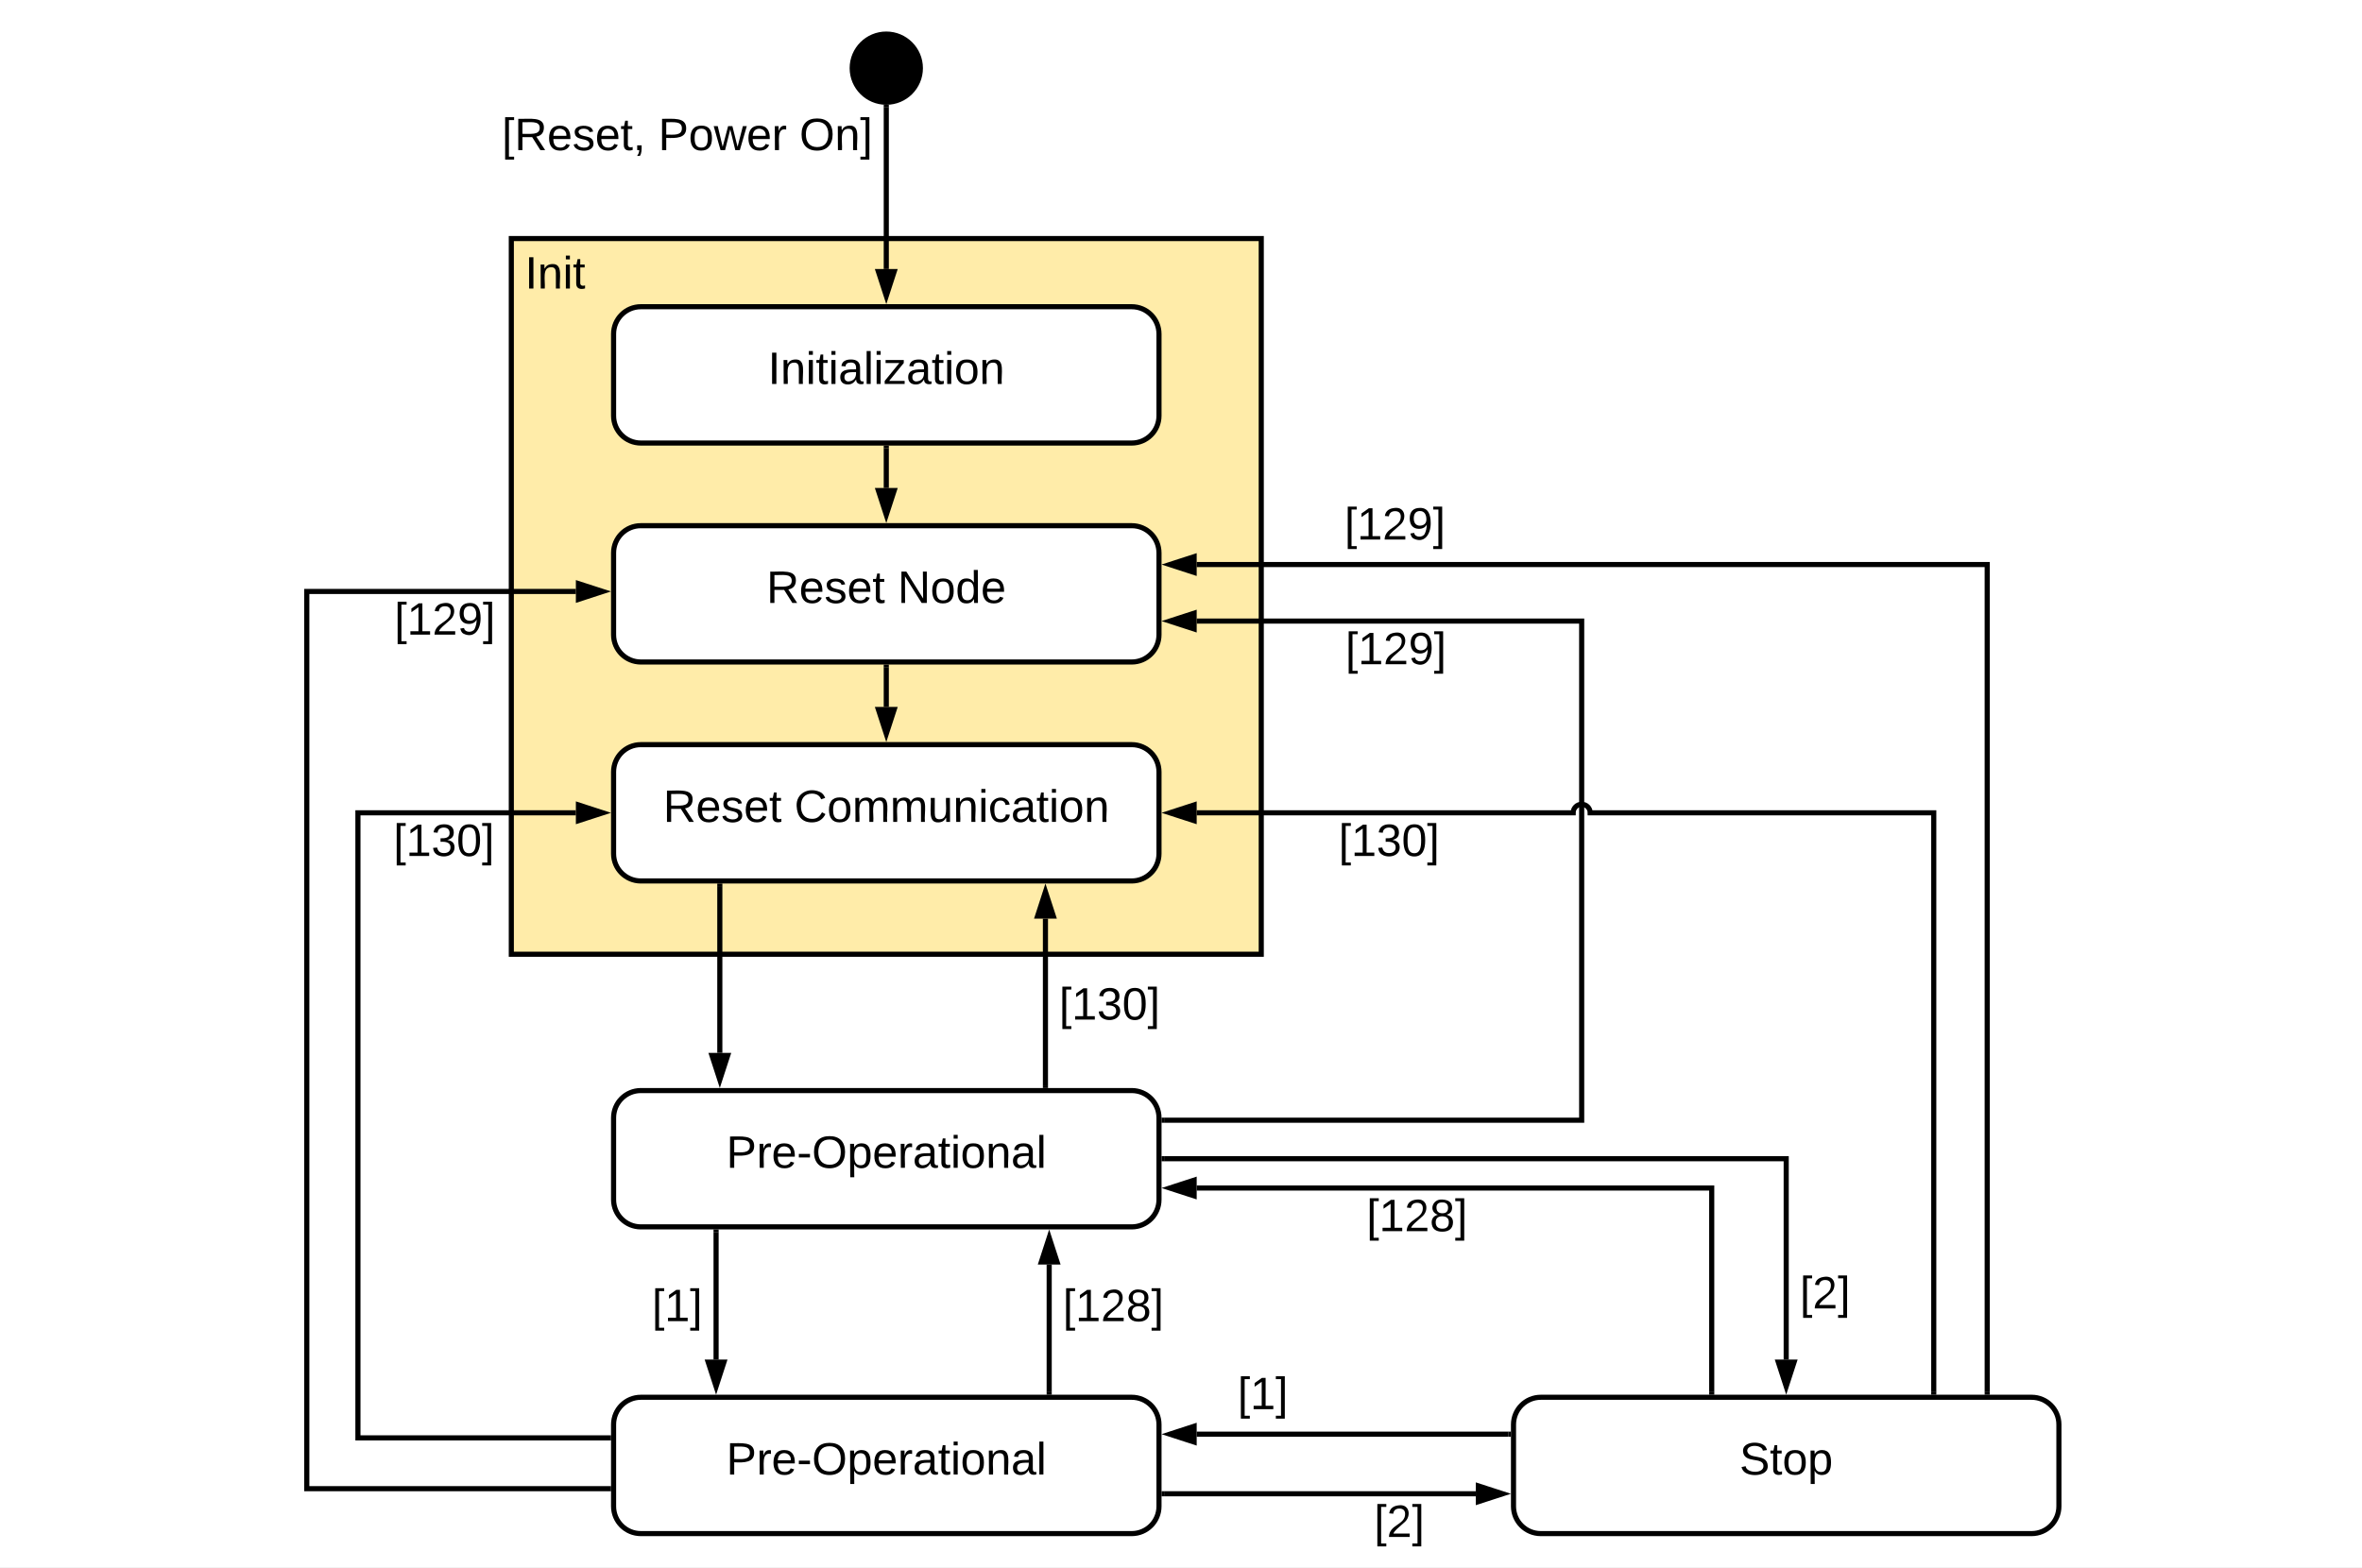
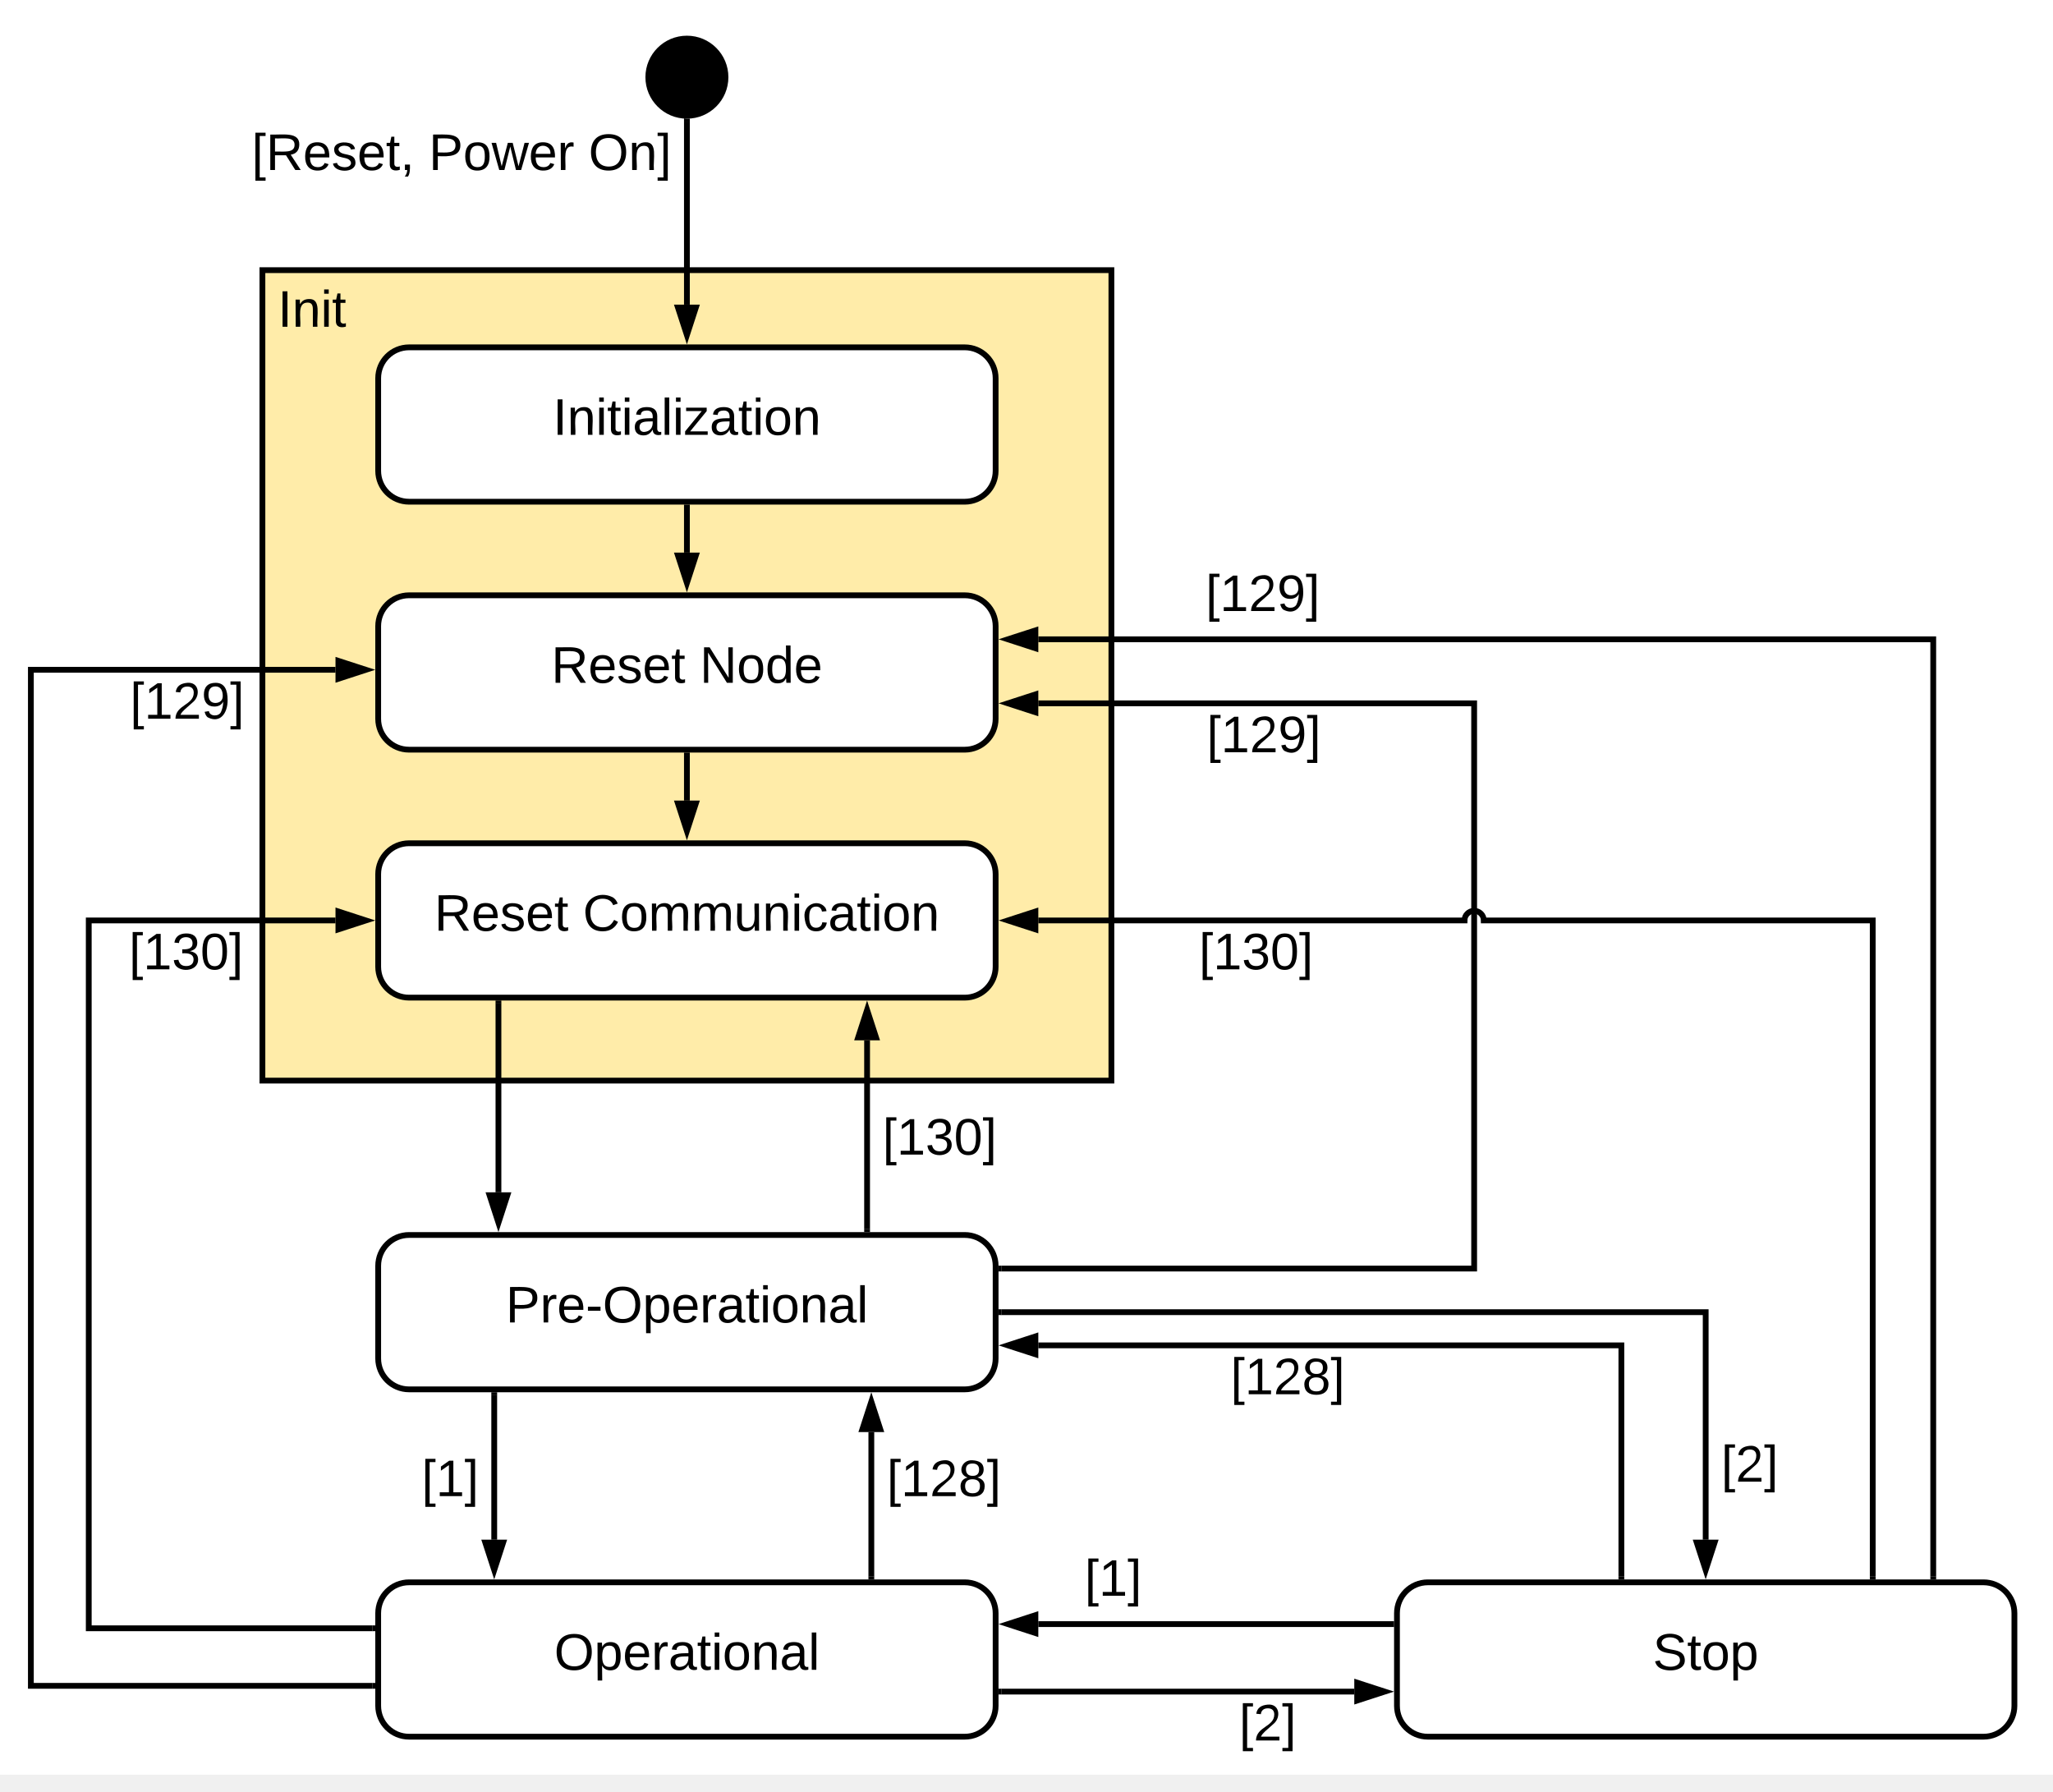
- <svg xmlns="http://www.w3.org/2000/svg" xmlns:ns1="lucid" xmlns:xlink="http://www.w3.org/1999/xlink" width="1385.83" height="919.69">
-   <g transform="translate(0 0)" ns1:page-tab-id="0_0">
+ <svg xmlns="http://www.w3.org/2000/svg" xmlns:ns1="lucid" xmlns:xlink="http://www.w3.org/1999/xlink" width="1064" height="928.63">
+   <g transform="translate(-164 0)" ns1:page-tab-id="0_0">
    <path d="M0 0h1385.83v919.7H0z" fill="#fff" />
    <path d="M300 140h440v420H300z" stroke="#000" stroke-width="3" fill="#ffeca9" />
    <use xlink:href="#a" transform="matrix(1,0,0,1,308,148) translate(0 21.33333)" />
    <path d="M376 180c-8.84 0-16 7.16-16 16v48c0 8.84 7.16 16 16 16h288c8.84 0 16-7.16 16-16v-48c0-8.84-7.16-16-16-16z" stroke="#000" stroke-width="3" fill="#fff" />
    <use xlink:href="#b" transform="matrix(1,0,0,1,368,188) translate(82.55556 37.33333)" />
    <path d="M376 308.5c-8.84 0-16 7.16-16 16v48c0 8.84 7.16 16 16 16h288c8.84 0 16-7.16 16-16v-48c0-8.84-7.16-16-16-16z" stroke="#000" stroke-width="3" fill="#fff" />
    <use xlink:href="#c" transform="matrix(1,0,0,1,368,316.4991) translate(81.7037 37.33333)" />
    <use xlink:href="#d" transform="matrix(1,0,0,1,368,316.4991) translate(158.6667 37.33333)" />
    <path d="M376 437c-8.84 0-16 7.16-16 16v48c0 8.83 7.16 16 16 16h288c8.84 0 16-7.17 16-16v-48c0-8.84-7.16-16-16-16z" stroke="#000" stroke-width="3" fill="#fff" />
    <use xlink:href="#c" transform="matrix(1,0,0,1,368,444.9981) translate(21.11111 37.33333)" />
    <use xlink:href="#e" transform="matrix(1,0,0,1,368,444.9981) translate(98.07407 37.33333)" />
    <path d="M540 40c0 11.05-8.95 20-20 20s-20-8.95-20-20 8.95-20 20-20 20 8.95 20 20z" stroke="#000" stroke-width="3" />
    <path d="M520 63v94.88" stroke="#000" stroke-width="3" fill="none" />
    <path d="M519.93 61.5l1.57-.05v1.6h-3V61.3z" />
    <path d="M520 173.65l-4.64-14.27h9.28z" stroke="#000" stroke-width="3" />
    <use xlink:href="#f" transform="matrix(1,0,0,1,294.4444,66.76654) translate(0.005 21.33333)" />
    <use xlink:href="#g" transform="matrix(1,0,0,1,294.4444,66.76654) translate(91.78278 21.33333)" />
    <use xlink:href="#h" transform="matrix(1,0,0,1,294.4444,66.76654) translate(174.5976 21.33333)" />
    <path d="M520 263v23.38" stroke="#000" stroke-width="3" fill="none" />
    <path d="M521.5 263.04h-3v-1.54h3z" />
    <path d="M520 302.14l-4.64-14.26h9.28z" stroke="#000" stroke-width="3" />
    <path d="M520 391.5v23.38" stroke="#000" stroke-width="3" fill="none" />
    <path d="M521.5 391.54h-3V390h3z" />
    <path d="M520 430.64l-4.64-14.26h9.28z" stroke="#000" stroke-width="3" />
    <path d="M376 640c-8.84 0-16 7.16-16 16v48c0 8.84 7.16 16 16 16h288c8.84 0 16-7.16 16-16v-48c0-8.84-7.16-16-16-16z" stroke="#000" stroke-width="3" fill="#fff" />
    <use xlink:href="#i" transform="matrix(1,0,0,1,368,648) translate(58.11111 37.33333)" />
    <path d="M422.33 520v97.88" stroke="#000" stroke-width="3" fill="none" />
    <path d="M423.83 520.04h-3v-1.54h3z" />
    <path d="M422.33 633.65l-4.63-14.27h9.27z" stroke="#000" stroke-width="3" />
    <path d="M613.38 637v-97.88" stroke="#000" stroke-width="3" fill="none" />
    <path d="M614.88 638.5h-3v-1.54h3z" />
    <path d="M613.38 523.35l4.64 14.27h-9.27z" stroke="#000" stroke-width="3" />
    <use xlink:href="#j" transform="matrix(1,0,0,1,621.3825,577.0138) translate(0.005 21.33333)" />
    <path d="M376 820c-8.84 0-16 7.16-16 16v48c0 8.84 7.16 16 16 16h288c8.84 0 16-7.16 16-16v-48c0-8.84-7.16-16-16-16z" stroke="#000" stroke-width="3" fill="#fff" />
-     <use xlink:href="#i" transform="matrix(1,0,0,1,368,828) translate(58.11111 37.33333)" />
+     <use xlink:href="#k" transform="matrix(1,0,0,1,368,828) translate(83.22222 37.33333)" />
    <path d="M420.14 723v74.88" stroke="#000" stroke-width="3" fill="none" />
    <path d="M421.64 723.04h-3v-1.54h3z" />
    <path d="M420.14 813.65l-4.64-14.27h9.27z" stroke="#000" stroke-width="3" />
-     <use xlink:href="#k" transform="matrix(1,0,0,1,382.5082,754) translate(0.005 21.33333)" />
+     <use xlink:href="#l" transform="matrix(1,0,0,1,382.5082,754) translate(0.005 21.33333)" />
    <path d="M615.58 817v-74.88" stroke="#000" stroke-width="3" fill="none" />
    <path d="M617.08 818.5h-3v-1.54h3z" />
    <path d="M615.58 726.35l4.63 14.27h-9.26z" stroke="#000" stroke-width="3" />
-     <use xlink:href="#l" transform="matrix(1,0,0,1,623.5784,754) translate(0.005 21.33333)" />
+     <use xlink:href="#m" transform="matrix(1,0,0,1,623.5784,754) translate(0.005 21.33333)" />
    <path d="M357 843.82H210V477h127.88" stroke="#000" stroke-width="3" fill="none" />
    <path d="M358.5 845.32h-1.54v-3h1.54z" />
    <path d="M353.65 477l-14.27 4.63v-9.27z" stroke="#000" stroke-width="3" />
    <use xlink:href="#j" transform="matrix(1,0,0,1,230.8285,480.9981) translate(0.005 21.33333)" />
    <path d="M357 873.64H180V347.1h157.88" stroke="#000" stroke-width="3" fill="none" />
    <path d="M358.5 875.14h-1.54v-3h1.54z" />
    <path d="M353.65 347.1l-14.27 4.65v-9.27z" stroke="#000" stroke-width="3" />
-     <use xlink:href="#m" transform="matrix(1,0,0,1,231.3704,351.1147) translate(0.005 21.33333)" />
+     <use xlink:href="#n" transform="matrix(1,0,0,1,231.3704,351.1147) translate(0.005 21.33333)" />
    <path d="M904 820c-8.84 0-16 7.16-16 16v48c0 8.84 7.16 16 16 16h288c8.84 0 16-7.16 16-16v-48c0-8.84-7.16-16-16-16z" stroke="#000" stroke-width="3" fill="#fff" />
-     <use xlink:href="#n" transform="matrix(1,0,0,1,896,828) translate(124.5926 37.33333)" />
+     <use xlink:href="#o" transform="matrix(1,0,0,1,896,828) translate(124.5926 37.33333)" />
    <path d="M683 876.63h182.88" stroke="#000" stroke-width="3" fill="none" />
    <path d="M683.04 878.13h-1.54v-3h1.54z" />
    <path d="M881.65 876.63l-14.27 4.63V872z" stroke="#000" stroke-width="3" />
-     <use xlink:href="#o" transform="matrix(1,0,0,1,806.1852,880.6285) translate(0.005 21.33333)" />
+     <use xlink:href="#p" transform="matrix(1,0,0,1,806.1852,880.6285) translate(0.005 21.33333)" />
    <path d="M885 841.65H702.12" stroke="#000" stroke-width="3" fill="none" />
    <path d="M886.5 843.15h-1.54v-3h1.54z" />
    <path d="M686.35 841.65l14.27-4.64v9.28z" stroke="#000" stroke-width="3" />
-     <use xlink:href="#k" transform="matrix(1,0,0,1,726.11,805.6487) translate(0.005 21.33333)" />
+     <use xlink:href="#l" transform="matrix(1,0,0,1,726.11,805.6487) translate(0.005 21.33333)" />
    <path d="M1004.3 817V697.2H702.12" stroke="#000" stroke-width="3" fill="none" />
    <path d="M1005.8 818.5h-3v-1.54h3z" />
    <path d="M686.35 697.2l14.27-4.64v9.27z" stroke="#000" stroke-width="3" />
-     <use xlink:href="#l" transform="matrix(1,0,0,1,801.754,701.1996) translate(0.005 21.33333)" />
+     <use xlink:href="#m" transform="matrix(1,0,0,1,801.754,701.1996) translate(0.005 21.33333)" />
    <path d="M683 680h365v117.88" stroke="#000" stroke-width="3" fill="none" />
    <path d="M683.04 681.5h-1.54v-3h1.54z" />
    <path d="M1048 813.65l-4.64-14.27h9.28z" stroke="#000" stroke-width="3" />
-     <use xlink:href="#o" transform="matrix(1,0,0,1,1056,746.5097) translate(0.005 21.33333)" />
+     <use xlink:href="#p" transform="matrix(1,0,0,1,1056,746.5097) translate(0.005 21.33333)" />
    <path d="M683 657.4h245V364.48H702.12" stroke="#000" stroke-width="3" fill="none" />
    <path d="M683.04 658.9h-1.54v-3h1.54z" />
    <path d="M686.35 364.48l14.27-4.63v9.27z" stroke="#000" stroke-width="3" />
-     <use xlink:href="#m" transform="matrix(1,0,0,1,789.3704,368.4842) translate(0.005 21.33333)" />
+     <use xlink:href="#n" transform="matrix(1,0,0,1,789.3704,368.4842) translate(0.005 21.33333)" />
    <path d="M1165.93 817V331.3h-463.8" stroke="#000" stroke-width="3" fill="none" />
    <path d="M1167.43 818.5h-3v-1.54h3z" />
    <path d="M686.35 331.3l14.27-4.62v9.27z" stroke="#000" stroke-width="3" />
-     <use xlink:href="#m" transform="matrix(1,0,0,1,788.8194,295.3138) translate(0.005 21.33333)" />
+     <use xlink:href="#n" transform="matrix(1,0,0,1,788.8194,295.3138) translate(0.005 21.33333)" />
    <path d="M1134.57 817V477H933c0-2.76-2.24-5-5-5s-5 2.24-5 5H702.12" stroke="#000" stroke-width="3" fill="none" />
    <path d="M1136.07 818.5h-3v-1.54h3z" />
    <path d="M686.35 477l14.27-4.64v9.27z" stroke="#000" stroke-width="3" />
    <g>
      <use xlink:href="#j" transform="matrix(1,0,0,1,785.3704,480.9981) translate(0.005 21.33333)" />
    </g>
    <defs>
-       <path d="M33 0v-248h34V0H33" id="p" />
-       <path d="M117-194c89-4 53 116 60 194h-32v-121c0-31-8-49-39-48C34-167 62-67 57 0H25l-1-190h30c1 10-1 24 2 32 11-22 29-35 61-36" id="q" />
-       <path d="M24-231v-30h32v30H24zM24 0v-190h32V0H24" id="r" />
-       <path d="M59-47c-2 24 18 29 38 22v24C64 9 27 4 27-40v-127H5v-23h24l9-43h21v43h35v23H59v120" id="s" />
+       <path d="M33 0v-248h34V0H33" id="q" />
+       <path d="M117-194c89-4 53 116 60 194h-32v-121c0-31-8-49-39-48C34-167 62-67 57 0H25l-1-190h30c1 10-1 24 2 32 11-22 29-35 61-36" id="r" />
+       <path d="M24-231v-30h32v30H24zM24 0v-190h32V0H24" id="s" />
+       <path d="M59-47c-2 24 18 29 38 22v24C64 9 27 4 27-40v-127H5v-23h24l9-43h21v43h35v23H59v120" id="t" />
      <g id="a">
-         <use transform="matrix(0.07407407,0,0,0.07407407,0,0)" xlink:href="#p" />
-         <use transform="matrix(0.07407407,0,0,0.07407407,7.407407,0)" xlink:href="#q" />
-         <use transform="matrix(0.07407407,0,0,0.07407407,22.22222,0)" xlink:href="#r" />
-         <use transform="matrix(0.07407407,0,0,0.07407407,28.07407,0)" xlink:href="#s" />
-       </g>
-       <path d="M141-36C126-15 110 5 73 4 37 3 15-17 15-53c-1-64 63-63 125-63 3-35-9-54-41-54-24 1-41 7-42 31l-33-3c5-37 33-52 76-52 45 0 72 20 72 64v82c-1 20 7 32 28 27v20c-31 9-61-2-59-35zM48-53c0 20 12 33 32 33 41-3 63-29 60-74-43 2-92-5-92 41" id="t" />
-       <path d="M24 0v-261h32V0H24" id="u" />
-       <path d="M9 0v-24l116-142H16v-24h144v24L44-24h123V0H9" id="v" />
-       <path d="M100-194c62-1 85 37 85 99 1 63-27 99-86 99S16-35 15-95c0-66 28-99 85-99zM99-20c44 1 53-31 53-75 0-43-8-75-51-75s-53 32-53 75 10 74 51 75" id="w" />
+         <use transform="matrix(0.07407407,0,0,0.07407407,0,0)" xlink:href="#q" />
+         <use transform="matrix(0.07407407,0,0,0.07407407,7.407407,0)" xlink:href="#r" />
+         <use transform="matrix(0.07407407,0,0,0.07407407,22.22222,0)" xlink:href="#s" />
+         <use transform="matrix(0.07407407,0,0,0.07407407,28.07407,0)" xlink:href="#t" />
+       </g>
+       <path d="M141-36C126-15 110 5 73 4 37 3 15-17 15-53c-1-64 63-63 125-63 3-35-9-54-41-54-24 1-41 7-42 31l-33-3c5-37 33-52 76-52 45 0 72 20 72 64v82c-1 20 7 32 28 27v20c-31 9-61-2-59-35zM48-53c0 20 12 33 32 33 41-3 63-29 60-74-43 2-92-5-92 41" id="u" />
+       <path d="M24 0v-261h32V0H24" id="v" />
+       <path d="M9 0v-24l116-142H16v-24h144v24L44-24h123V0H9" id="w" />
+       <path d="M100-194c62-1 85 37 85 99 1 63-27 99-86 99S16-35 15-95c0-66 28-99 85-99zM99-20c44 1 53-31 53-75 0-43-8-75-51-75s-53 32-53 75 10 74 51 75" id="x" />
      <g id="b">
-         <use transform="matrix(0.07407407,0,0,0.07407407,0,0)" xlink:href="#p" />
-         <use transform="matrix(0.07407407,0,0,0.07407407,7.407407,0)" xlink:href="#q" />
-         <use transform="matrix(0.07407407,0,0,0.07407407,22.22222,0)" xlink:href="#r" />
-         <use transform="matrix(0.07407407,0,0,0.07407407,28.07407,0)" xlink:href="#s" />
-         <use transform="matrix(0.07407407,0,0,0.07407407,35.48148,0)" xlink:href="#r" />
-         <use transform="matrix(0.07407407,0,0,0.07407407,41.33333,0)" xlink:href="#t" />
-         <use transform="matrix(0.07407407,0,0,0.07407407,56.14815,0)" xlink:href="#u" />
-         <use transform="matrix(0.07407407,0,0,0.07407407,62,0)" xlink:href="#r" />
-         <use transform="matrix(0.07407407,0,0,0.07407407,67.85185,0)" xlink:href="#v" />
-         <use transform="matrix(0.07407407,0,0,0.07407407,81.18519,0)" xlink:href="#t" />
-         <use transform="matrix(0.07407407,0,0,0.07407407,96,0)" xlink:href="#s" />
-         <use transform="matrix(0.07407407,0,0,0.07407407,103.4074,0)" xlink:href="#r" />
-         <use transform="matrix(0.07407407,0,0,0.07407407,109.2593,0)" xlink:href="#w" />
-         <use transform="matrix(0.07407407,0,0,0.07407407,124.0741,0)" xlink:href="#q" />
-       </g>
-       <path d="M233-177c-1 41-23 64-60 70L243 0h-38l-65-103H63V0H30v-248c88 3 205-21 203 71zM63-129c60-2 137 13 137-47 0-61-80-42-137-45v92" id="x" />
-       <path d="M100-194c63 0 86 42 84 106H49c0 40 14 67 53 68 26 1 43-12 49-29l28 8c-11 28-37 45-77 45C44 4 14-33 15-96c1-61 26-98 85-98zm52 81c6-60-76-77-97-28-3 7-6 17-6 28h103" id="y" />
-       <path d="M135-143c-3-34-86-38-87 0 15 53 115 12 119 90S17 21 10-45l28-5c4 36 97 45 98 0-10-56-113-15-118-90-4-57 82-63 122-42 12 7 21 19 24 35" id="z" />
+         <use transform="matrix(0.07407407,0,0,0.07407407,0,0)" xlink:href="#q" />
+         <use transform="matrix(0.07407407,0,0,0.07407407,7.407407,0)" xlink:href="#r" />
+         <use transform="matrix(0.07407407,0,0,0.07407407,22.22222,0)" xlink:href="#s" />
+         <use transform="matrix(0.07407407,0,0,0.07407407,28.07407,0)" xlink:href="#t" />
+         <use transform="matrix(0.07407407,0,0,0.07407407,35.48148,0)" xlink:href="#s" />
+         <use transform="matrix(0.07407407,0,0,0.07407407,41.33333,0)" xlink:href="#u" />
+         <use transform="matrix(0.07407407,0,0,0.07407407,56.14815,0)" xlink:href="#v" />
+         <use transform="matrix(0.07407407,0,0,0.07407407,62,0)" xlink:href="#s" />
+         <use transform="matrix(0.07407407,0,0,0.07407407,67.85185,0)" xlink:href="#w" />
+         <use transform="matrix(0.07407407,0,0,0.07407407,81.18519,0)" xlink:href="#u" />
+         <use transform="matrix(0.07407407,0,0,0.07407407,96,0)" xlink:href="#t" />
+         <use transform="matrix(0.07407407,0,0,0.07407407,103.4074,0)" xlink:href="#s" />
+         <use transform="matrix(0.07407407,0,0,0.07407407,109.2593,0)" xlink:href="#x" />
+         <use transform="matrix(0.07407407,0,0,0.07407407,124.0741,0)" xlink:href="#r" />
+       </g>
+       <path d="M233-177c-1 41-23 64-60 70L243 0h-38l-65-103H63V0H30v-248c88 3 205-21 203 71zM63-129c60-2 137 13 137-47 0-61-80-42-137-45v92" id="y" />
+       <path d="M100-194c63 0 86 42 84 106H49c0 40 14 67 53 68 26 1 43-12 49-29l28 8c-11 28-37 45-77 45C44 4 14-33 15-96c1-61 26-98 85-98zm52 81c6-60-76-77-97-28-3 7-6 17-6 28h103" id="z" />
+       <path d="M135-143c-3-34-86-38-87 0 15 53 115 12 119 90S17 21 10-45l28-5c4 36 97 45 98 0-10-56-113-15-118-90-4-57 82-63 122-42 12 7 21 19 24 35" id="A" />
      <g id="c">
-         <use transform="matrix(0.07407407,0,0,0.07407407,0,0)" xlink:href="#x" />
-         <use transform="matrix(0.07407407,0,0,0.07407407,19.18519,0)" xlink:href="#y" />
-         <use transform="matrix(0.07407407,0,0,0.07407407,34,0)" xlink:href="#z" />
-         <use transform="matrix(0.07407407,0,0,0.07407407,47.33333,0)" xlink:href="#y" />
-         <use transform="matrix(0.07407407,0,0,0.07407407,62.14815,0)" xlink:href="#s" />
-       </g>
-       <path d="M190 0L58-211 59 0H30v-248h39L202-35l-2-213h31V0h-41" id="A" />
-       <path d="M85-194c31 0 48 13 60 33l-1-100h32l1 261h-30c-2-10 0-23-3-31C134-8 116 4 85 4 32 4 16-35 15-94c0-66 23-100 70-100zm9 24c-40 0-46 34-46 75 0 40 6 74 45 74 42 0 51-32 51-76 0-42-9-74-50-73" id="B" />
+         <use transform="matrix(0.07407407,0,0,0.07407407,0,0)" xlink:href="#y" />
+         <use transform="matrix(0.07407407,0,0,0.07407407,19.18519,0)" xlink:href="#z" />
+         <use transform="matrix(0.07407407,0,0,0.07407407,34,0)" xlink:href="#A" />
+         <use transform="matrix(0.07407407,0,0,0.07407407,47.33333,0)" xlink:href="#z" />
+         <use transform="matrix(0.07407407,0,0,0.07407407,62.14815,0)" xlink:href="#t" />
+       </g>
+       <path d="M190 0L58-211 59 0H30v-248h39L202-35l-2-213h31V0h-41" id="B" />
+       <path d="M85-194c31 0 48 13 60 33l-1-100h32l1 261h-30c-2-10 0-23-3-31C134-8 116 4 85 4 32 4 16-35 15-94c0-66 23-100 70-100zm9 24c-40 0-46 34-46 75 0 40 6 74 45 74 42 0 51-32 51-76 0-42-9-74-50-73" id="C" />
      <g id="d">
-         <use transform="matrix(0.07407407,0,0,0.07407407,0,0)" xlink:href="#A" />
-         <use transform="matrix(0.07407407,0,0,0.07407407,19.18519,0)" xlink:href="#w" />
-         <use transform="matrix(0.07407407,0,0,0.07407407,34,0)" xlink:href="#B" />
-         <use transform="matrix(0.07407407,0,0,0.07407407,48.81481,0)" xlink:href="#y" />
-       </g>
-       <path d="M212-179c-10-28-35-45-73-45-59 0-87 40-87 99 0 60 29 101 89 101 43 0 62-24 78-52l27 14C228-24 195 4 139 4 59 4 22-46 18-125c-6-104 99-153 187-111 19 9 31 26 39 46" id="C" />
-       <path d="M210-169c-67 3-38 105-44 169h-31v-121c0-29-5-50-35-48C34-165 62-65 56 0H25l-1-190h30c1 10-1 24 2 32 10-44 99-50 107 0 11-21 27-35 58-36 85-2 47 119 55 194h-31v-121c0-29-5-49-35-48" id="D" />
-       <path d="M84 4C-5 8 30-112 23-190h32v120c0 31 7 50 39 49 72-2 45-101 50-169h31l1 190h-30c-1-10 1-25-2-33-11 22-28 36-60 37" id="E" />
-       <path d="M96-169c-40 0-48 33-48 73s9 75 48 75c24 0 41-14 43-38l32 2c-6 37-31 61-74 61-59 0-76-41-82-99-10-93 101-131 147-64 4 7 5 14 7 22l-32 3c-4-21-16-35-41-35" id="F" />
+         <use transform="matrix(0.07407407,0,0,0.07407407,0,0)" xlink:href="#B" />
+         <use transform="matrix(0.07407407,0,0,0.07407407,19.18519,0)" xlink:href="#x" />
+         <use transform="matrix(0.07407407,0,0,0.07407407,34,0)" xlink:href="#C" />
+         <use transform="matrix(0.07407407,0,0,0.07407407,48.81481,0)" xlink:href="#z" />
+       </g>
+       <path d="M212-179c-10-28-35-45-73-45-59 0-87 40-87 99 0 60 29 101 89 101 43 0 62-24 78-52l27 14C228-24 195 4 139 4 59 4 22-46 18-125c-6-104 99-153 187-111 19 9 31 26 39 46" id="D" />
+       <path d="M210-169c-67 3-38 105-44 169h-31v-121c0-29-5-50-35-48C34-165 62-65 56 0H25l-1-190h30c1 10-1 24 2 32 10-44 99-50 107 0 11-21 27-35 58-36 85-2 47 119 55 194h-31v-121c0-29-5-49-35-48" id="E" />
+       <path d="M84 4C-5 8 30-112 23-190h32v120c0 31 7 50 39 49 72-2 45-101 50-169h31l1 190h-30c-1-10 1-25-2-33-11 22-28 36-60 37" id="F" />
+       <path d="M96-169c-40 0-48 33-48 73s9 75 48 75c24 0 41-14 43-38l32 2c-6 37-31 61-74 61-59 0-76-41-82-99-10-93 101-131 147-64 4 7 5 14 7 22l-32 3c-4-21-16-35-41-35" id="G" />
      <g id="e">
-         <use transform="matrix(0.07407407,0,0,0.07407407,0,0)" xlink:href="#C" />
-         <use transform="matrix(0.07407407,0,0,0.07407407,19.18519,0)" xlink:href="#w" />
-         <use transform="matrix(0.07407407,0,0,0.07407407,34,0)" xlink:href="#D" />
-         <use transform="matrix(0.07407407,0,0,0.07407407,56.14815,0)" xlink:href="#D" />
-         <use transform="matrix(0.07407407,0,0,0.07407407,78.2963,0)" xlink:href="#E" />
-         <use transform="matrix(0.07407407,0,0,0.07407407,93.11111,0)" xlink:href="#q" />
-         <use transform="matrix(0.07407407,0,0,0.07407407,107.9259,0)" xlink:href="#r" />
-         <use transform="matrix(0.07407407,0,0,0.07407407,113.7778,0)" xlink:href="#F" />
-         <use transform="matrix(0.07407407,0,0,0.07407407,127.1111,0)" xlink:href="#t" />
-         <use transform="matrix(0.07407407,0,0,0.07407407,141.9259,0)" xlink:href="#s" />
-         <use transform="matrix(0.07407407,0,0,0.07407407,149.3333,0)" xlink:href="#r" />
-         <use transform="matrix(0.07407407,0,0,0.07407407,155.1852,0)" xlink:href="#w" />
-         <use transform="matrix(0.07407407,0,0,0.07407407,170,0)" xlink:href="#q" />
-       </g>
-       <path d="M26 75v-336h71v23H56V52h41v23H26" id="G" />
-       <path d="M68-38c1 34 0 65-14 84H32c9-13 17-26 17-46H33v-38h35" id="H" />
+         <use transform="matrix(0.07407407,0,0,0.07407407,0,0)" xlink:href="#D" />
+         <use transform="matrix(0.07407407,0,0,0.07407407,19.18519,0)" xlink:href="#x" />
+         <use transform="matrix(0.07407407,0,0,0.07407407,34,0)" xlink:href="#E" />
+         <use transform="matrix(0.07407407,0,0,0.07407407,56.14815,0)" xlink:href="#E" />
+         <use transform="matrix(0.07407407,0,0,0.07407407,78.2963,0)" xlink:href="#F" />
+         <use transform="matrix(0.07407407,0,0,0.07407407,93.11111,0)" xlink:href="#r" />
+         <use transform="matrix(0.07407407,0,0,0.07407407,107.9259,0)" xlink:href="#s" />
+         <use transform="matrix(0.07407407,0,0,0.07407407,113.7778,0)" xlink:href="#G" />
+         <use transform="matrix(0.07407407,0,0,0.07407407,127.1111,0)" xlink:href="#u" />
+         <use transform="matrix(0.07407407,0,0,0.07407407,141.9259,0)" xlink:href="#t" />
+         <use transform="matrix(0.07407407,0,0,0.07407407,149.3333,0)" xlink:href="#s" />
+         <use transform="matrix(0.07407407,0,0,0.07407407,155.1852,0)" xlink:href="#x" />
+         <use transform="matrix(0.07407407,0,0,0.07407407,170,0)" xlink:href="#r" />
+       </g>
+       <path d="M26 75v-336h71v23H56V52h41v23H26" id="H" />
+       <path d="M68-38c1 34 0 65-14 84H32c9-13 17-26 17-46H33v-38h35" id="I" />
      <g id="f">
-         <use transform="matrix(0.07407407,0,0,0.07407407,0,0)" xlink:href="#G" />
-         <use transform="matrix(0.07407407,0,0,0.07407407,7.407407,0)" xlink:href="#x" />
-         <use transform="matrix(0.07407407,0,0,0.07407407,26.59259,0)" xlink:href="#y" />
-         <use transform="matrix(0.07407407,0,0,0.07407407,41.40741,0)" xlink:href="#z" />
-         <use transform="matrix(0.07407407,0,0,0.07407407,54.74074,0)" xlink:href="#y" />
-         <use transform="matrix(0.07407407,0,0,0.07407407,69.55556,0)" xlink:href="#s" />
-         <use transform="matrix(0.07407407,0,0,0.07407407,76.96296,0)" xlink:href="#H" />
-       </g>
-       <path d="M30-248c87 1 191-15 191 75 0 78-77 80-158 76V0H30v-248zm33 125c57 0 124 11 124-50 0-59-68-47-124-48v98" id="I" />
-       <path d="M206 0h-36l-40-164L89 0H53L-1-190h32L70-26l43-164h34l41 164 42-164h31" id="J" />
-       <path d="M114-163C36-179 61-72 57 0H25l-1-190h30c1 12-1 29 2 39 6-27 23-49 58-41v29" id="K" />
+         <use transform="matrix(0.07407407,0,0,0.07407407,0,0)" xlink:href="#H" />
+         <use transform="matrix(0.07407407,0,0,0.07407407,7.407407,0)" xlink:href="#y" />
+         <use transform="matrix(0.07407407,0,0,0.07407407,26.59259,0)" xlink:href="#z" />
+         <use transform="matrix(0.07407407,0,0,0.07407407,41.40741,0)" xlink:href="#A" />
+         <use transform="matrix(0.07407407,0,0,0.07407407,54.74074,0)" xlink:href="#z" />
+         <use transform="matrix(0.07407407,0,0,0.07407407,69.55556,0)" xlink:href="#t" />
+         <use transform="matrix(0.07407407,0,0,0.07407407,76.96296,0)" xlink:href="#I" />
+       </g>
+       <path d="M30-248c87 1 191-15 191 75 0 78-77 80-158 76V0H30v-248zm33 125c57 0 124 11 124-50 0-59-68-47-124-48v98" id="J" />
+       <path d="M206 0h-36l-40-164L89 0H53L-1-190h32L70-26l43-164h34l41 164 42-164h31" id="K" />
+       <path d="M114-163C36-179 61-72 57 0H25l-1-190h30c1 12-1 29 2 39 6-27 23-49 58-41v29" id="L" />
      <g id="g">
-         <use transform="matrix(0.07407407,0,0,0.07407407,0,0)" xlink:href="#I" />
-         <use transform="matrix(0.07407407,0,0,0.07407407,17.77778,0)" xlink:href="#w" />
-         <use transform="matrix(0.07407407,0,0,0.07407407,32.59259,0)" xlink:href="#J" />
-         <use transform="matrix(0.07407407,0,0,0.07407407,51.77778,0)" xlink:href="#y" />
-         <use transform="matrix(0.07407407,0,0,0.07407407,66.59259,0)" xlink:href="#K" />
-       </g>
-       <path d="M140-251c81 0 123 46 123 126C263-46 219 4 140 4 59 4 17-45 17-125s42-126 123-126zm0 227c63 0 89-41 89-101s-29-99-89-99c-61 0-89 39-89 99S79-25 140-24" id="L" />
-       <path d="M3 75V52h41v-290H3v-23h71V75H3" id="M" />
+         <use transform="matrix(0.07407407,0,0,0.07407407,0,0)" xlink:href="#J" />
+         <use transform="matrix(0.07407407,0,0,0.07407407,17.77778,0)" xlink:href="#x" />
+         <use transform="matrix(0.07407407,0,0,0.07407407,32.59259,0)" xlink:href="#K" />
+         <use transform="matrix(0.07407407,0,0,0.07407407,51.77778,0)" xlink:href="#z" />
+         <use transform="matrix(0.07407407,0,0,0.07407407,66.59259,0)" xlink:href="#L" />
+       </g>
+       <path d="M140-251c81 0 123 46 123 126C263-46 219 4 140 4 59 4 17-45 17-125s42-126 123-126zm0 227c63 0 89-41 89-101s-29-99-89-99c-61 0-89 39-89 99S79-25 140-24" id="M" />
+       <path d="M3 75V52h41v-290H3v-23h71V75H3" id="N" />
      <g id="h">
-         <use transform="matrix(0.07407407,0,0,0.07407407,0,0)" xlink:href="#L" />
-         <use transform="matrix(0.07407407,0,0,0.07407407,20.74074,0)" xlink:href="#q" />
-         <use transform="matrix(0.07407407,0,0,0.07407407,35.55556,0)" xlink:href="#M" />
-       </g>
-       <path d="M16-82v-28h88v28H16" id="N" />
-       <path d="M115-194c55 1 70 41 70 98S169 2 115 4C84 4 66-9 55-30l1 105H24l-1-265h31l2 30c10-21 28-34 59-34zm-8 174c40 0 45-34 45-75s-6-73-45-74c-42 0-51 32-51 76 0 43 10 73 51 73" id="O" />
+         <use transform="matrix(0.07407407,0,0,0.07407407,0,0)" xlink:href="#M" />
+         <use transform="matrix(0.07407407,0,0,0.07407407,20.74074,0)" xlink:href="#r" />
+         <use transform="matrix(0.07407407,0,0,0.07407407,35.55556,0)" xlink:href="#N" />
+       </g>
+       <path d="M16-82v-28h88v28H16" id="O" />
+       <path d="M115-194c55 1 70 41 70 98S169 2 115 4C84 4 66-9 55-30l1 105H24l-1-265h31l2 30c10-21 28-34 59-34zm-8 174c40 0 45-34 45-75s-6-73-45-74c-42 0-51 32-51 76 0 43 10 73 51 73" id="P" />
      <g id="i">
-         <use transform="matrix(0.07407407,0,0,0.07407407,0,0)" xlink:href="#I" />
-         <use transform="matrix(0.07407407,0,0,0.07407407,17.77778,0)" xlink:href="#K" />
-         <use transform="matrix(0.07407407,0,0,0.07407407,26.59259,0)" xlink:href="#y" />
-         <use transform="matrix(0.07407407,0,0,0.07407407,41.40741,0)" xlink:href="#N" />
-         <use transform="matrix(0.07407407,0,0,0.07407407,50.22222,0)" xlink:href="#L" />
-         <use transform="matrix(0.07407407,0,0,0.07407407,70.96296,0)" xlink:href="#O" />
-         <use transform="matrix(0.07407407,0,0,0.07407407,85.77778,0)" xlink:href="#y" />
-         <use transform="matrix(0.07407407,0,0,0.07407407,100.5926,0)" xlink:href="#K" />
-         <use transform="matrix(0.07407407,0,0,0.07407407,109.4074,0)" xlink:href="#t" />
-         <use transform="matrix(0.07407407,0,0,0.07407407,124.2222,0)" xlink:href="#s" />
-         <use transform="matrix(0.07407407,0,0,0.07407407,131.6296,0)" xlink:href="#r" />
-         <use transform="matrix(0.07407407,0,0,0.07407407,137.4815,0)" xlink:href="#w" />
-         <use transform="matrix(0.07407407,0,0,0.07407407,152.2963,0)" xlink:href="#q" />
-         <use transform="matrix(0.07407407,0,0,0.07407407,167.1111,0)" xlink:href="#t" />
-         <use transform="matrix(0.07407407,0,0,0.07407407,181.9259,0)" xlink:href="#u" />
-       </g>
-       <path d="M27 0v-27h64v-190l-56 39v-29l58-41h29v221h61V0H27" id="P" />
-       <path d="M126-127c33 6 58 20 58 59 0 88-139 92-164 29-3-8-5-16-6-25l32-3c6 27 21 44 54 44 32 0 52-15 52-46 0-38-36-46-79-43v-28c39 1 72-4 72-42 0-27-17-43-46-43-28 0-47 15-49 41l-32-3c6-42 35-63 81-64 48-1 79 21 79 65 0 36-21 52-52 59" id="Q" />
-       <path d="M101-251c68 0 85 55 85 127S166 4 100 4C33 4 14-52 14-124c0-73 17-127 87-127zm-1 229c47 0 54-49 54-102s-4-102-53-102c-51 0-55 48-55 102 0 53 5 102 54 102" id="R" />
+         <use transform="matrix(0.07407407,0,0,0.07407407,0,0)" xlink:href="#J" />
+         <use transform="matrix(0.07407407,0,0,0.07407407,17.77778,0)" xlink:href="#L" />
+         <use transform="matrix(0.07407407,0,0,0.07407407,26.59259,0)" xlink:href="#z" />
+         <use transform="matrix(0.07407407,0,0,0.07407407,41.40741,0)" xlink:href="#O" />
+         <use transform="matrix(0.07407407,0,0,0.07407407,50.22222,0)" xlink:href="#M" />
+         <use transform="matrix(0.07407407,0,0,0.07407407,70.96296,0)" xlink:href="#P" />
+         <use transform="matrix(0.07407407,0,0,0.07407407,85.77778,0)" xlink:href="#z" />
+         <use transform="matrix(0.07407407,0,0,0.07407407,100.5926,0)" xlink:href="#L" />
+         <use transform="matrix(0.07407407,0,0,0.07407407,109.4074,0)" xlink:href="#u" />
+         <use transform="matrix(0.07407407,0,0,0.07407407,124.2222,0)" xlink:href="#t" />
+         <use transform="matrix(0.07407407,0,0,0.07407407,131.6296,0)" xlink:href="#s" />
+         <use transform="matrix(0.07407407,0,0,0.07407407,137.4815,0)" xlink:href="#x" />
+         <use transform="matrix(0.07407407,0,0,0.07407407,152.2963,0)" xlink:href="#r" />
+         <use transform="matrix(0.07407407,0,0,0.07407407,167.1111,0)" xlink:href="#u" />
+         <use transform="matrix(0.07407407,0,0,0.07407407,181.9259,0)" xlink:href="#v" />
+       </g>
+       <path d="M27 0v-27h64v-190l-56 39v-29l58-41h29v221h61V0H27" id="Q" />
+       <path d="M126-127c33 6 58 20 58 59 0 88-139 92-164 29-3-8-5-16-6-25l32-3c6 27 21 44 54 44 32 0 52-15 52-46 0-38-36-46-79-43v-28c39 1 72-4 72-42 0-27-17-43-46-43-28 0-47 15-49 41l-32-3c6-42 35-63 81-64 48-1 79 21 79 65 0 36-21 52-52 59" id="R" />
+       <path d="M101-251c68 0 85 55 85 127S166 4 100 4C33 4 14-52 14-124c0-73 17-127 87-127zm-1 229c47 0 54-49 54-102s-4-102-53-102c-51 0-55 48-55 102 0 53 5 102 54 102" id="S" />
      <g id="j">
-         <use transform="matrix(0.07407407,0,0,0.07407407,0,0)" xlink:href="#G" />
-         <use transform="matrix(0.07407407,0,0,0.07407407,7.407407,0)" xlink:href="#P" />
-         <use transform="matrix(0.07407407,0,0,0.07407407,22.22222,0)" xlink:href="#Q" />
-         <use transform="matrix(0.07407407,0,0,0.07407407,37.03704,0)" xlink:href="#R" />
-         <use transform="matrix(0.07407407,0,0,0.07407407,51.85185,0)" xlink:href="#M" />
+         <use transform="matrix(0.07407407,0,0,0.07407407,0,0)" xlink:href="#H" />
+         <use transform="matrix(0.07407407,0,0,0.07407407,7.407407,0)" xlink:href="#Q" />
+         <use transform="matrix(0.07407407,0,0,0.07407407,22.22222,0)" xlink:href="#R" />
+         <use transform="matrix(0.07407407,0,0,0.07407407,37.03704,0)" xlink:href="#S" />
+         <use transform="matrix(0.07407407,0,0,0.07407407,51.85185,0)" xlink:href="#N" />
      </g>
      <g id="k">
-         <use transform="matrix(0.07407407,0,0,0.07407407,0,0)" xlink:href="#G" />
-         <use transform="matrix(0.07407407,0,0,0.07407407,7.407407,0)" xlink:href="#P" />
-         <use transform="matrix(0.07407407,0,0,0.07407407,22.22222,0)" xlink:href="#M" />
-       </g>
-       <path d="M101-251c82-7 93 87 43 132L82-64C71-53 59-42 53-27h129V0H18c2-99 128-94 128-182 0-28-16-43-45-43s-46 15-49 41l-32-3c6-41 34-60 81-64" id="S" />
-       <path d="M134-131c28 9 52 24 51 62-1 50-34 73-85 73S17-19 16-69c0-36 21-54 49-61-75-25-45-126 34-121 46 3 78 18 79 63 0 33-17 51-44 57zm-34-11c31 1 46-15 46-44 0-28-17-43-47-42-29 0-46 13-45 42 1 28 16 44 46 44zm1 122c35 0 51-18 51-52 0-30-18-46-53-46-33 0-51 17-51 47 0 34 19 51 53 51" id="T" />
+         <use transform="matrix(0.07407407,0,0,0.07407407,0,0)" xlink:href="#M" />
+         <use transform="matrix(0.07407407,0,0,0.07407407,20.74074,0)" xlink:href="#P" />
+         <use transform="matrix(0.07407407,0,0,0.07407407,35.55556,0)" xlink:href="#z" />
+         <use transform="matrix(0.07407407,0,0,0.07407407,50.37037,0)" xlink:href="#L" />
+         <use transform="matrix(0.07407407,0,0,0.07407407,59.18519,0)" xlink:href="#u" />
+         <use transform="matrix(0.07407407,0,0,0.07407407,74,0)" xlink:href="#t" />
+         <use transform="matrix(0.07407407,0,0,0.07407407,81.40741,0)" xlink:href="#s" />
+         <use transform="matrix(0.07407407,0,0,0.07407407,87.25926,0)" xlink:href="#x" />
+         <use transform="matrix(0.07407407,0,0,0.07407407,102.0741,0)" xlink:href="#r" />
+         <use transform="matrix(0.07407407,0,0,0.07407407,116.8889,0)" xlink:href="#u" />
+         <use transform="matrix(0.07407407,0,0,0.07407407,131.7037,0)" xlink:href="#v" />
+       </g>
      <g id="l">
-         <use transform="matrix(0.07407407,0,0,0.07407407,0,0)" xlink:href="#G" />
-         <use transform="matrix(0.07407407,0,0,0.07407407,7.407407,0)" xlink:href="#P" />
-         <use transform="matrix(0.07407407,0,0,0.07407407,22.22222,0)" xlink:href="#S" />
-         <use transform="matrix(0.07407407,0,0,0.07407407,37.03704,0)" xlink:href="#T" />
-         <use transform="matrix(0.07407407,0,0,0.07407407,51.85185,0)" xlink:href="#M" />
-       </g>
-       <path d="M99-251c64 0 84 50 84 122C183-37 130 33 47-8c-14-7-20-23-25-40l30-5c6 39 69 39 84 7 9-19 16-44 16-74-10 22-31 35-62 35-49 0-73-33-73-83 0-54 28-83 82-83zm-1 141c31-1 51-18 51-49 0-36-14-67-51-67-34 0-49 23-49 58 0 34 15 58 49 58" id="U" />
+         <use transform="matrix(0.07407407,0,0,0.07407407,0,0)" xlink:href="#H" />
+         <use transform="matrix(0.07407407,0,0,0.07407407,7.407407,0)" xlink:href="#Q" />
+         <use transform="matrix(0.07407407,0,0,0.07407407,22.22222,0)" xlink:href="#N" />
+       </g>
+       <path d="M101-251c82-7 93 87 43 132L82-64C71-53 59-42 53-27h129V0H18c2-99 128-94 128-182 0-28-16-43-45-43s-46 15-49 41l-32-3c6-41 34-60 81-64" id="T" />
+       <path d="M134-131c28 9 52 24 51 62-1 50-34 73-85 73S17-19 16-69c0-36 21-54 49-61-75-25-45-126 34-121 46 3 78 18 79 63 0 33-17 51-44 57zm-34-11c31 1 46-15 46-44 0-28-17-43-47-42-29 0-46 13-45 42 1 28 16 44 46 44zm1 122c35 0 51-18 51-52 0-30-18-46-53-46-33 0-51 17-51 47 0 34 19 51 53 51" id="U" />
      <g id="m">
-         <use transform="matrix(0.07407407,0,0,0.07407407,0,0)" xlink:href="#G" />
-         <use transform="matrix(0.07407407,0,0,0.07407407,7.407407,0)" xlink:href="#P" />
-         <use transform="matrix(0.07407407,0,0,0.07407407,22.22222,0)" xlink:href="#S" />
+         <use transform="matrix(0.07407407,0,0,0.07407407,0,0)" xlink:href="#H" />
+         <use transform="matrix(0.07407407,0,0,0.07407407,7.407407,0)" xlink:href="#Q" />
+         <use transform="matrix(0.07407407,0,0,0.07407407,22.22222,0)" xlink:href="#T" />
        <use transform="matrix(0.07407407,0,0,0.07407407,37.03704,0)" xlink:href="#U" />
-         <use transform="matrix(0.07407407,0,0,0.07407407,51.85185,0)" xlink:href="#M" />
-       </g>
-       <path d="M185-189c-5-48-123-54-124 2 14 75 158 14 163 119 3 78-121 87-175 55-17-10-28-26-33-46l33-7c5 56 141 63 141-1 0-78-155-14-162-118-5-82 145-84 179-34 5 7 8 16 11 25" id="V" />
+         <use transform="matrix(0.07407407,0,0,0.07407407,51.85185,0)" xlink:href="#N" />
+       </g>
+       <path d="M99-251c64 0 84 50 84 122C183-37 130 33 47-8c-14-7-20-23-25-40l30-5c6 39 69 39 84 7 9-19 16-44 16-74-10 22-31 35-62 35-49 0-73-33-73-83 0-54 28-83 82-83zm-1 141c31-1 51-18 51-49 0-36-14-67-51-67-34 0-49 23-49 58 0 34 15 58 49 58" id="V" />
      <g id="n">
-         <use transform="matrix(0.07407407,0,0,0.07407407,0,0)" xlink:href="#V" />
-         <use transform="matrix(0.07407407,0,0,0.07407407,17.77778,0)" xlink:href="#s" />
-         <use transform="matrix(0.07407407,0,0,0.07407407,25.18519,0)" xlink:href="#w" />
-         <use transform="matrix(0.07407407,0,0,0.07407407,40,0)" xlink:href="#O" />
-       </g>
+         <use transform="matrix(0.07407407,0,0,0.07407407,0,0)" xlink:href="#H" />
+         <use transform="matrix(0.07407407,0,0,0.07407407,7.407407,0)" xlink:href="#Q" />
+         <use transform="matrix(0.07407407,0,0,0.07407407,22.22222,0)" xlink:href="#T" />
+         <use transform="matrix(0.07407407,0,0,0.07407407,37.03704,0)" xlink:href="#V" />
+         <use transform="matrix(0.07407407,0,0,0.07407407,51.85185,0)" xlink:href="#N" />
+       </g>
+       <path d="M185-189c-5-48-123-54-124 2 14 75 158 14 163 119 3 78-121 87-175 55-17-10-28-26-33-46l33-7c5 56 141 63 141-1 0-78-155-14-162-118-5-82 145-84 179-34 5 7 8 16 11 25" id="W" />
      <g id="o">
-         <use transform="matrix(0.07407407,0,0,0.07407407,0,0)" xlink:href="#G" />
-         <use transform="matrix(0.07407407,0,0,0.07407407,7.407407,0)" xlink:href="#S" />
-         <use transform="matrix(0.07407407,0,0,0.07407407,22.22222,0)" xlink:href="#M" />
+         <use transform="matrix(0.07407407,0,0,0.07407407,0,0)" xlink:href="#W" />
+         <use transform="matrix(0.07407407,0,0,0.07407407,17.77778,0)" xlink:href="#t" />
+         <use transform="matrix(0.07407407,0,0,0.07407407,25.18519,0)" xlink:href="#x" />
+         <use transform="matrix(0.07407407,0,0,0.07407407,40,0)" xlink:href="#P" />
+       </g>
+       <g id="p">
+         <use transform="matrix(0.07407407,0,0,0.07407407,0,0)" xlink:href="#H" />
+         <use transform="matrix(0.07407407,0,0,0.07407407,7.407407,0)" xlink:href="#T" />
+         <use transform="matrix(0.07407407,0,0,0.07407407,22.22222,0)" xlink:href="#N" />
      </g>
    </defs>
  </g>
</svg>
